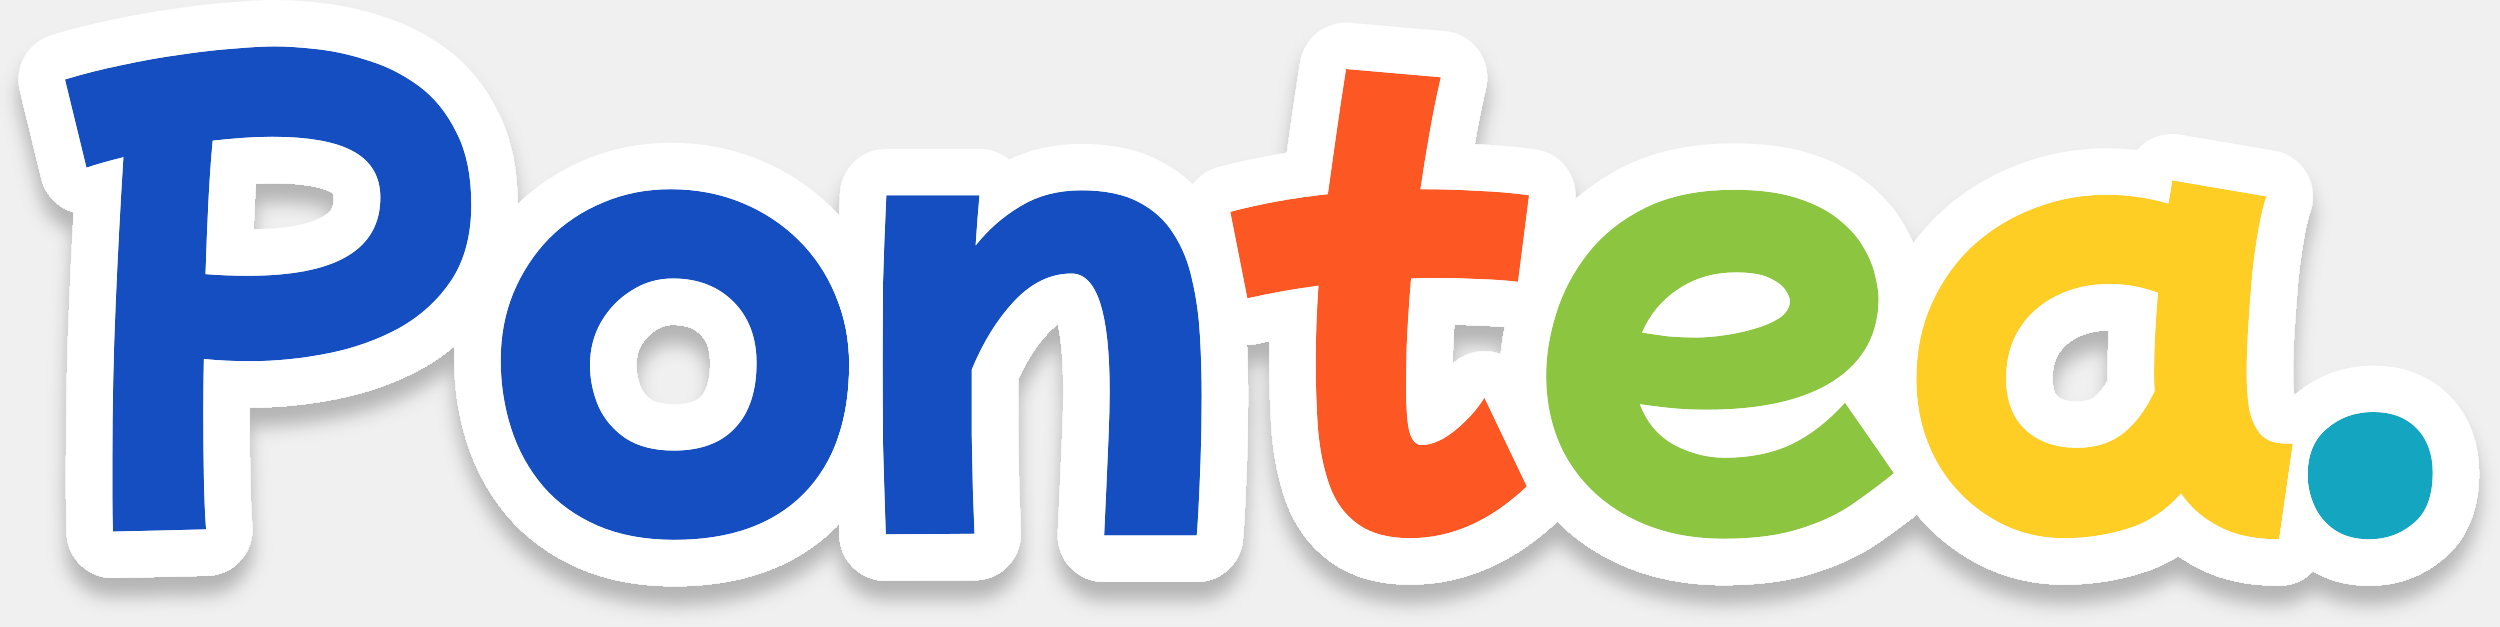
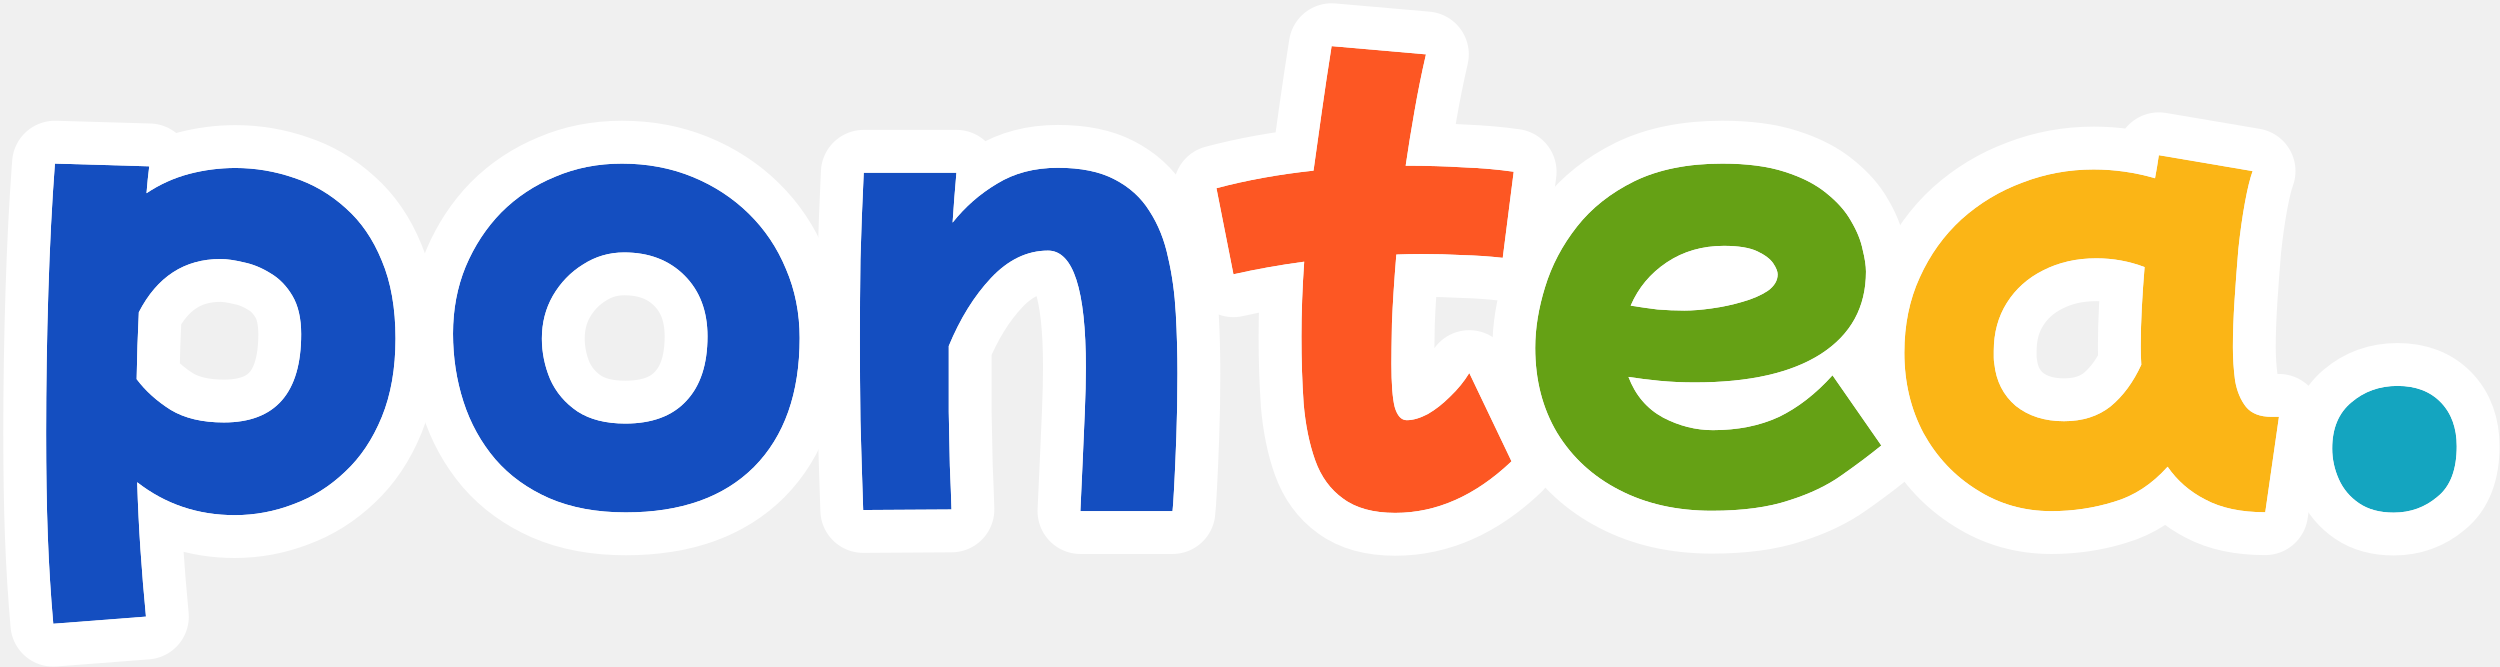
- <svg xmlns="http://www.w3.org/2000/svg" width="539" height="135" viewBox="0 0 539 135" fill="none">
-   <g filter="url(#filter0_d_1246_7048)">
-     <mask id="path-1-outside-1_1246_7048" maskUnits="userSpaceOnUse" x="3" y="0" width="532" height="127" fill="black">
-       <rect fill="white" x="3" width="532" height="127" />
-       <path d="M24.343 114.614C24.263 112.078 24.224 109.503 24.224 106.887C24.224 104.351 24.224 101.815 24.224 99.279C24.224 87.629 24.461 76.335 24.937 65.398C25.413 54.382 25.967 43.881 26.601 33.895C23.431 34.687 20.776 35.44 18.636 36.154L14 17.133C17.883 15.944 21.965 14.914 26.245 14.042C30.604 13.091 34.844 12.338 38.965 11.783C43.165 11.149 47.009 10.713 50.496 10.476C54.063 10.159 56.995 10 59.293 10C61.75 10 64.762 10.198 68.328 10.594C71.974 10.991 75.699 11.823 79.503 13.091C83.386 14.28 86.992 16.102 90.321 18.559C93.65 21.016 96.344 24.345 98.405 28.545C100.545 32.666 101.615 37.858 101.615 44.119C101.615 50.617 100.188 56.046 97.335 60.405C94.482 64.685 90.717 68.132 86.041 70.748C81.365 73.284 76.214 75.107 70.587 76.216C64.96 77.326 59.412 77.88 53.944 77.88C50.456 77.88 47.128 77.722 43.958 77.405C43.879 81.209 43.839 84.974 43.839 88.699C43.839 93.771 43.879 98.486 43.958 102.845C44.037 107.125 44.196 110.889 44.433 114.139L24.343 114.614ZM58.699 29.496C56.638 29.496 54.498 29.576 52.279 29.734C50.139 29.893 48 30.091 45.86 30.328C45.464 34.529 45.147 39.086 44.909 44C44.671 48.913 44.473 53.946 44.314 59.097C47.247 59.335 50.298 59.454 53.468 59.454C72.489 59.454 81.999 53.827 81.999 42.573C81.999 38.135 80.097 34.846 76.293 32.706C72.489 30.566 66.624 29.496 58.699 29.496Z" />
-       <path d="M145.394 116.398C139.054 116.398 133.506 115.367 128.751 113.307C124.075 111.246 120.191 108.433 117.101 104.866C114.01 101.221 111.711 97.06 110.205 92.384C108.7 87.708 107.947 82.794 107.947 77.643C107.947 72.412 108.858 67.578 110.681 63.139C112.583 58.622 115.159 54.699 118.408 51.37C121.737 48.042 125.62 45.466 130.058 43.643C134.497 41.741 139.331 40.79 144.562 40.79C150.03 40.79 155.103 41.741 159.778 43.643C164.454 45.545 168.536 48.2 172.023 51.608C175.51 55.016 178.205 59.018 180.107 63.615C182.088 68.212 183.079 73.204 183.079 78.594C183.079 90.561 179.79 99.873 173.212 106.531C166.634 113.109 157.361 116.398 145.394 116.398ZM145.275 97.139C151.061 97.139 155.459 95.514 158.471 92.265C161.562 89.016 163.107 84.34 163.107 78.237C163.107 72.769 161.443 68.37 158.114 65.041C154.785 61.713 150.427 60.048 145.037 60.048C141.788 60.048 138.816 60.92 136.121 62.664C133.427 64.328 131.247 66.587 129.583 69.44C127.998 72.214 127.205 75.305 127.205 78.713C127.205 81.724 127.8 84.657 128.989 87.51C130.257 90.363 132.238 92.701 134.933 94.524C137.627 96.267 141.075 97.139 145.275 97.139Z" />
-       <path d="M190.971 115.209C190.733 108.235 190.535 101.775 190.376 95.831C190.297 89.887 190.257 84.023 190.257 78.237C190.257 72.452 190.297 66.666 190.376 60.881C190.535 55.016 190.772 48.755 191.089 42.098H211.18C210.863 45.664 210.586 49.27 210.348 52.916C213.043 49.508 216.252 46.694 219.977 44.475C223.702 42.177 228.101 41.028 233.173 41.028C238.166 41.028 242.247 41.86 245.418 43.524C248.667 45.188 251.203 47.487 253.026 50.419C254.928 53.352 256.275 56.72 257.068 60.524C257.94 64.249 258.494 68.291 258.732 72.65C258.97 76.929 259.089 81.249 259.089 85.608C259.089 90.363 259.01 94.92 258.851 99.279C258.693 103.638 258.534 107.283 258.375 110.216C258.217 113.148 258.098 114.892 258.019 115.447H238.047C238.206 112.197 238.364 108.75 238.523 105.104C238.681 101.379 238.84 97.733 238.998 94.167C239.157 90.521 239.236 87.232 239.236 84.3C239.236 67.419 236.502 58.979 231.033 58.979C226.516 58.979 222.394 60.96 218.67 64.923C215.024 68.806 211.973 73.72 209.516 79.664C209.516 80.456 209.516 81.249 209.516 82.041C209.516 85.845 209.516 89.808 209.516 93.929C209.595 97.971 209.674 101.855 209.754 105.58C209.912 109.225 210.031 112.395 210.11 115.09L190.971 115.209Z" />
-       <path d="M303.991 116.041C299.236 116.041 295.471 115.011 292.697 112.95C289.924 110.969 287.903 108.195 286.635 104.628C285.367 101.062 284.534 96.981 284.138 92.384C283.821 87.787 283.663 82.953 283.663 77.88C283.663 72.65 283.861 67.221 284.257 61.594C278.947 62.307 273.835 63.219 268.921 64.328L265.236 45.664C271.814 43.92 278.828 42.652 286.278 41.86C286.833 37.818 287.427 33.578 288.061 29.14C288.695 24.622 289.408 19.867 290.201 14.874L310.648 16.657C309.697 20.779 308.865 24.9 308.152 29.021C307.439 33.063 306.805 36.986 306.25 40.79C310.688 40.79 314.849 40.909 318.732 41.147C322.695 41.305 326.34 41.622 329.669 42.098L327.292 60.762C324.518 60.445 321.625 60.247 318.613 60.167C315.681 60.009 312.709 59.93 309.697 59.93C307.874 59.93 306.052 59.969 304.229 60.048C303.753 65.834 303.436 70.787 303.278 74.909C303.199 79.03 303.159 81.962 303.159 83.706C303.159 88.064 303.397 91.195 303.872 93.097C304.427 94.999 305.299 95.95 306.488 95.95C307.835 95.95 309.341 95.514 311.005 94.643C312.669 93.692 314.294 92.424 315.879 90.838C317.543 89.253 318.93 87.549 320.04 85.727L329.194 104.866C321.348 112.316 312.947 116.041 303.991 116.041Z" />
-       <path d="M371.624 116.16C364.015 116.16 357.318 114.654 351.533 111.642C345.827 108.71 341.349 104.589 338.099 99.279C334.929 93.969 333.344 87.827 333.344 80.853C333.344 76.652 334.057 72.254 335.484 67.657C336.911 62.981 339.209 58.622 342.379 54.58C345.549 50.538 349.71 47.249 354.861 44.713C360.092 42.177 366.432 40.909 373.882 40.909C379.272 40.909 383.789 41.503 387.435 42.692C391.16 43.881 394.171 45.426 396.469 47.328C398.847 49.23 400.63 51.251 401.819 53.391C403.087 55.531 403.919 57.592 404.316 59.573C404.791 61.475 405.029 63.06 405.029 64.328C405.029 72.016 401.779 77.96 395.281 82.16C388.861 86.281 379.747 88.342 367.938 88.342C365.244 88.342 362.668 88.223 360.211 87.985C357.833 87.748 355.614 87.47 353.554 87.153C355.06 91.116 357.556 94.048 361.043 95.95C364.53 97.773 368.136 98.684 371.861 98.684C377.251 98.684 382.006 97.733 386.127 95.831C390.248 93.85 394.132 90.838 397.777 86.796L408.357 102.013C405.821 104.074 402.968 106.214 399.798 108.433C396.707 110.652 392.903 112.475 388.386 113.901C383.868 115.407 378.281 116.16 371.624 116.16ZM374.239 58.741C369.563 58.741 365.442 59.93 361.875 62.307C358.309 64.685 355.694 67.815 354.029 71.699C356.011 72.016 357.952 72.293 359.854 72.531C361.836 72.689 363.777 72.769 365.68 72.769C367.423 72.769 369.404 72.61 371.624 72.293C373.922 71.976 376.141 71.501 378.281 70.867C380.5 70.233 382.323 69.44 383.749 68.489C385.176 67.459 385.889 66.27 385.889 64.923C385.889 64.288 385.572 63.496 384.938 62.545C384.304 61.594 383.155 60.722 381.491 59.93C379.826 59.137 377.409 58.741 374.239 58.741Z" />
-       <path d="M445.029 116.041C439.085 116.041 433.696 114.496 428.861 111.405C424.027 108.393 420.183 104.311 417.33 99.16C414.556 93.929 413.169 88.104 413.169 81.685C413.169 75.661 414.279 70.233 416.498 65.398C418.717 60.484 421.729 56.284 425.533 52.797C429.416 49.31 433.815 46.655 438.729 44.832C443.642 42.93 448.794 41.979 454.183 41.979C458.7 41.979 463.139 42.613 467.497 43.881C467.814 42.217 468.092 40.552 468.33 38.888L488.658 42.335C488.103 43.841 487.549 46.1 486.994 49.111C486.439 52.123 485.964 55.491 485.567 59.216C485.25 62.941 484.973 66.666 484.735 70.391C484.497 74.116 484.378 77.484 484.378 80.496C484.378 82.953 484.537 85.37 484.854 87.748C485.25 90.046 486.043 91.948 487.232 93.454C488.42 94.88 490.243 95.594 492.7 95.594H494.364L491.392 116.279C486.162 116.279 481.842 115.367 478.434 113.544C475.027 111.801 472.292 109.423 470.232 106.412C466.824 110.216 462.94 112.752 458.581 114.02C454.223 115.367 449.705 116.041 445.029 116.041ZM432.666 84.062C433.062 87.866 434.607 90.918 437.302 93.216C440.076 95.435 443.563 96.545 447.763 96.545C451.805 96.545 455.174 95.475 457.868 93.335C460.563 91.116 462.782 88.104 464.525 84.3C464.446 83.032 464.407 81.724 464.407 80.377C464.407 77.603 464.486 74.75 464.644 71.818C464.803 68.885 465.001 65.993 465.239 63.139C461.91 61.871 458.423 61.237 454.777 61.237C450.498 61.237 446.654 62.109 443.246 63.853C439.917 65.517 437.302 67.855 435.4 70.867C433.498 73.878 432.547 77.365 432.547 81.328C432.547 81.803 432.547 82.279 432.547 82.755C432.547 83.23 432.586 83.666 432.666 84.062Z" />
-       <path d="M510.831 116.279C507.819 116.279 505.323 115.605 503.342 114.258C501.36 112.91 499.894 111.167 498.943 109.027C497.992 106.887 497.517 104.668 497.517 102.37C497.517 98.011 498.903 94.682 501.677 92.384C504.451 90.006 507.78 88.817 511.663 88.817C515.626 88.817 518.756 90.006 521.055 92.384C523.353 94.761 524.502 97.932 524.502 101.894C524.502 106.966 523.115 110.612 520.341 112.831C517.647 115.13 514.477 116.279 510.831 116.279Z" />
-     </mask>
-     <path d="M24.343 114.614C24.263 112.078 24.224 109.503 24.224 106.887C24.224 104.351 24.224 101.815 24.224 99.279C24.224 87.629 24.461 76.335 24.937 65.398C25.413 54.382 25.967 43.881 26.601 33.895C23.431 34.687 20.776 35.44 18.636 36.154L14 17.133C17.883 15.944 21.965 14.914 26.245 14.042C30.604 13.091 34.844 12.338 38.965 11.783C43.165 11.149 47.009 10.713 50.496 10.476C54.063 10.159 56.995 10 59.293 10C61.75 10 64.762 10.198 68.328 10.594C71.974 10.991 75.699 11.823 79.503 13.091C83.386 14.28 86.992 16.102 90.321 18.559C93.65 21.016 96.344 24.345 98.405 28.545C100.545 32.666 101.615 37.858 101.615 44.119C101.615 50.617 100.188 56.046 97.335 60.405C94.482 64.685 90.717 68.132 86.041 70.748C81.365 73.284 76.214 75.107 70.587 76.216C64.96 77.326 59.412 77.88 53.944 77.88C50.456 77.88 47.128 77.722 43.958 77.405C43.879 81.209 43.839 84.974 43.839 88.699C43.839 93.771 43.879 98.486 43.958 102.845C44.037 107.125 44.196 110.889 44.433 114.139L24.343 114.614ZM58.699 29.496C56.638 29.496 54.498 29.576 52.279 29.734C50.139 29.893 48 30.091 45.86 30.328C45.464 34.529 45.147 39.086 44.909 44C44.671 48.913 44.473 53.946 44.314 59.097C47.247 59.335 50.298 59.454 53.468 59.454C72.489 59.454 81.999 53.827 81.999 42.573C81.999 38.135 80.097 34.846 76.293 32.706C72.489 30.566 66.624 29.496 58.699 29.496Z" fill="#144EC0" />
-     <path d="M145.394 116.398C139.054 116.398 133.506 115.367 128.751 113.307C124.075 111.246 120.191 108.433 117.101 104.866C114.01 101.221 111.711 97.06 110.205 92.384C108.7 87.708 107.947 82.794 107.947 77.643C107.947 72.412 108.858 67.578 110.681 63.139C112.583 58.622 115.159 54.699 118.408 51.37C121.737 48.042 125.62 45.466 130.058 43.643C134.497 41.741 139.331 40.79 144.562 40.79C150.03 40.79 155.103 41.741 159.778 43.643C164.454 45.545 168.536 48.2 172.023 51.608C175.51 55.016 178.205 59.018 180.107 63.615C182.088 68.212 183.079 73.204 183.079 78.594C183.079 90.561 179.79 99.873 173.212 106.531C166.634 113.109 157.361 116.398 145.394 116.398ZM145.275 97.139C151.061 97.139 155.459 95.514 158.471 92.265C161.562 89.016 163.107 84.34 163.107 78.237C163.107 72.769 161.443 68.37 158.114 65.041C154.785 61.713 150.427 60.048 145.037 60.048C141.788 60.048 138.816 60.92 136.121 62.664C133.427 64.328 131.247 66.587 129.583 69.44C127.998 72.214 127.205 75.305 127.205 78.713C127.205 81.724 127.8 84.657 128.989 87.51C130.257 90.363 132.238 92.701 134.933 94.524C137.627 96.267 141.075 97.139 145.275 97.139Z" fill="#144EC0" />
-     <path d="M190.971 115.209C190.733 108.235 190.535 101.775 190.376 95.831C190.297 89.887 190.257 84.023 190.257 78.237C190.257 72.452 190.297 66.666 190.376 60.881C190.535 55.016 190.772 48.755 191.089 42.098H211.18C210.863 45.664 210.586 49.27 210.348 52.916C213.043 49.508 216.252 46.694 219.977 44.475C223.702 42.177 228.101 41.028 233.173 41.028C238.166 41.028 242.247 41.86 245.418 43.524C248.667 45.188 251.203 47.487 253.026 50.419C254.928 53.352 256.275 56.72 257.068 60.524C257.94 64.249 258.494 68.291 258.732 72.65C258.97 76.929 259.089 81.249 259.089 85.608C259.089 90.363 259.01 94.92 258.851 99.279C258.693 103.638 258.534 107.283 258.375 110.216C258.217 113.148 258.098 114.892 258.019 115.447H238.047C238.206 112.197 238.364 108.75 238.523 105.104C238.681 101.379 238.84 97.733 238.998 94.167C239.157 90.521 239.236 87.232 239.236 84.3C239.236 67.419 236.502 58.979 231.033 58.979C226.516 58.979 222.394 60.96 218.67 64.923C215.024 68.806 211.973 73.72 209.516 79.664C209.516 80.456 209.516 81.249 209.516 82.041C209.516 85.845 209.516 89.808 209.516 93.929C209.595 97.971 209.674 101.855 209.754 105.58C209.912 109.225 210.031 112.395 210.11 115.09L190.971 115.209Z" fill="#144EC0" />
-     <path d="M303.991 116.041C299.236 116.041 295.471 115.011 292.697 112.95C289.924 110.969 287.903 108.195 286.635 104.628C285.367 101.062 284.534 96.981 284.138 92.384C283.821 87.787 283.663 82.953 283.663 77.88C283.663 72.65 283.861 67.221 284.257 61.594C278.947 62.307 273.835 63.219 268.921 64.328L265.236 45.664C271.814 43.92 278.828 42.652 286.278 41.86C286.833 37.818 287.427 33.578 288.061 29.14C288.695 24.622 289.408 19.867 290.201 14.874L310.648 16.657C309.697 20.779 308.865 24.9 308.152 29.021C307.439 33.063 306.805 36.986 306.25 40.79C310.688 40.79 314.849 40.909 318.732 41.147C322.695 41.305 326.34 41.622 329.669 42.098L327.292 60.762C324.518 60.445 321.625 60.247 318.613 60.167C315.681 60.009 312.709 59.93 309.697 59.93C307.874 59.93 306.052 59.969 304.229 60.048C303.753 65.834 303.436 70.787 303.278 74.909C303.199 79.03 303.159 81.962 303.159 83.706C303.159 88.064 303.397 91.195 303.872 93.097C304.427 94.999 305.299 95.95 306.488 95.95C307.835 95.95 309.341 95.514 311.005 94.643C312.669 93.692 314.294 92.424 315.879 90.838C317.543 89.253 318.93 87.549 320.04 85.727L329.194 104.866C321.348 112.316 312.947 116.041 303.991 116.041Z" fill="#FD5723" />
-     <path d="M371.624 116.16C364.015 116.16 357.318 114.654 351.533 111.642C345.827 108.71 341.349 104.589 338.099 99.279C334.929 93.969 333.344 87.827 333.344 80.853C333.344 76.652 334.057 72.254 335.484 67.657C336.911 62.981 339.209 58.622 342.379 54.58C345.549 50.538 349.71 47.249 354.861 44.713C360.092 42.177 366.432 40.909 373.882 40.909C379.272 40.909 383.789 41.503 387.435 42.692C391.16 43.881 394.171 45.426 396.469 47.328C398.847 49.23 400.63 51.251 401.819 53.391C403.087 55.531 403.919 57.592 404.316 59.573C404.791 61.475 405.029 63.06 405.029 64.328C405.029 72.016 401.779 77.96 395.281 82.16C388.861 86.281 379.747 88.342 367.938 88.342C365.244 88.342 362.668 88.223 360.211 87.985C357.833 87.748 355.614 87.47 353.554 87.153C355.06 91.116 357.556 94.048 361.043 95.95C364.53 97.773 368.136 98.684 371.861 98.684C377.251 98.684 382.006 97.733 386.127 95.831C390.248 93.85 394.132 90.838 397.777 86.796L408.357 102.013C405.821 104.074 402.968 106.214 399.798 108.433C396.707 110.652 392.903 112.475 388.386 113.901C383.868 115.407 378.281 116.16 371.624 116.16ZM374.239 58.741C369.563 58.741 365.442 59.93 361.875 62.307C358.309 64.685 355.694 67.815 354.029 71.699C356.011 72.016 357.952 72.293 359.854 72.531C361.836 72.689 363.777 72.769 365.68 72.769C367.423 72.769 369.404 72.61 371.624 72.293C373.922 71.976 376.141 71.501 378.281 70.867C380.5 70.233 382.323 69.44 383.749 68.489C385.176 67.459 385.889 66.27 385.889 64.923C385.889 64.288 385.572 63.496 384.938 62.545C384.304 61.594 383.155 60.722 381.491 59.93C379.826 59.137 377.409 58.741 374.239 58.741Z" fill="#8CC640" />
-     <path d="M445.029 116.041C439.085 116.041 433.696 114.496 428.861 111.405C424.027 108.393 420.183 104.311 417.33 99.16C414.556 93.929 413.169 88.104 413.169 81.685C413.169 75.661 414.279 70.233 416.498 65.398C418.717 60.484 421.729 56.284 425.533 52.797C429.416 49.31 433.815 46.655 438.729 44.832C443.642 42.93 448.794 41.979 454.183 41.979C458.7 41.979 463.139 42.613 467.497 43.881C467.814 42.217 468.092 40.552 468.33 38.888L488.658 42.335C488.103 43.841 487.549 46.1 486.994 49.111C486.439 52.123 485.964 55.491 485.567 59.216C485.25 62.941 484.973 66.666 484.735 70.391C484.497 74.116 484.378 77.484 484.378 80.496C484.378 82.953 484.537 85.37 484.854 87.748C485.25 90.046 486.043 91.948 487.232 93.454C488.42 94.88 490.243 95.594 492.7 95.594H494.364L491.392 116.279C486.162 116.279 481.842 115.367 478.434 113.544C475.027 111.801 472.292 109.423 470.232 106.412C466.824 110.216 462.94 112.752 458.581 114.02C454.223 115.367 449.705 116.041 445.029 116.041ZM432.666 84.062C433.062 87.866 434.607 90.918 437.302 93.216C440.076 95.435 443.563 96.545 447.763 96.545C451.805 96.545 455.174 95.475 457.868 93.335C460.563 91.116 462.782 88.104 464.525 84.3C464.446 83.032 464.407 81.724 464.407 80.377C464.407 77.603 464.486 74.75 464.644 71.818C464.803 68.885 465.001 65.993 465.239 63.139C461.91 61.871 458.423 61.237 454.777 61.237C450.498 61.237 446.654 62.109 443.246 63.853C439.917 65.517 437.302 67.855 435.4 70.867C433.498 73.878 432.547 77.365 432.547 81.328C432.547 81.803 432.547 82.279 432.547 82.755C432.547 83.23 432.586 83.666 432.666 84.062Z" fill="#FECE25" />
-     <path d="M510.831 116.279C507.819 116.279 505.323 115.605 503.342 114.258C501.36 112.91 499.894 111.167 498.943 109.027C497.992 106.887 497.517 104.668 497.517 102.37C497.517 98.011 498.903 94.682 501.677 92.384C504.451 90.006 507.78 88.817 511.663 88.817C515.626 88.817 518.756 90.006 521.055 92.384C523.353 94.761 524.502 97.932 524.502 101.894C524.502 106.966 523.115 110.612 520.341 112.831C517.647 115.13 514.477 116.279 510.831 116.279Z" fill="#14A5C0" />
-     <path d="M24.343 114.614C24.263 112.078 24.224 109.503 24.224 106.887C24.224 104.351 24.224 101.815 24.224 99.279C24.224 87.629 24.461 76.335 24.937 65.398C25.413 54.382 25.967 43.881 26.601 33.895C23.431 34.687 20.776 35.44 18.636 36.154L14 17.133C17.883 15.944 21.965 14.914 26.245 14.042C30.604 13.091 34.844 12.338 38.965 11.783C43.165 11.149 47.009 10.713 50.496 10.476C54.063 10.159 56.995 10 59.293 10C61.75 10 64.762 10.198 68.328 10.594C71.974 10.991 75.699 11.823 79.503 13.091C83.386 14.28 86.992 16.102 90.321 18.559C93.65 21.016 96.344 24.345 98.405 28.545C100.545 32.666 101.615 37.858 101.615 44.119C101.615 50.617 100.188 56.046 97.335 60.405C94.482 64.685 90.717 68.132 86.041 70.748C81.365 73.284 76.214 75.107 70.587 76.216C64.96 77.326 59.412 77.88 53.944 77.88C50.456 77.88 47.128 77.722 43.958 77.405C43.879 81.209 43.839 84.974 43.839 88.699C43.839 93.771 43.879 98.486 43.958 102.845C44.037 107.125 44.196 110.889 44.433 114.139L24.343 114.614ZM58.699 29.496C56.638 29.496 54.498 29.576 52.279 29.734C50.139 29.893 48 30.091 45.86 30.328C45.464 34.529 45.147 39.086 44.909 44C44.671 48.913 44.473 53.946 44.314 59.097C47.247 59.335 50.298 59.454 53.468 59.454C72.489 59.454 81.999 53.827 81.999 42.573C81.999 38.135 80.097 34.846 76.293 32.706C72.489 30.566 66.624 29.496 58.699 29.496Z" stroke="white" stroke-width="20" stroke-linejoin="round" mask="url(#path-1-outside-1_1246_7048)" />
-     <path d="M145.394 116.398C139.054 116.398 133.506 115.367 128.751 113.307C124.075 111.246 120.191 108.433 117.101 104.866C114.01 101.221 111.711 97.06 110.205 92.384C108.7 87.708 107.947 82.794 107.947 77.643C107.947 72.412 108.858 67.578 110.681 63.139C112.583 58.622 115.159 54.699 118.408 51.37C121.737 48.042 125.62 45.466 130.058 43.643C134.497 41.741 139.331 40.79 144.562 40.79C150.03 40.79 155.103 41.741 159.778 43.643C164.454 45.545 168.536 48.2 172.023 51.608C175.51 55.016 178.205 59.018 180.107 63.615C182.088 68.212 183.079 73.204 183.079 78.594C183.079 90.561 179.79 99.873 173.212 106.531C166.634 113.109 157.361 116.398 145.394 116.398ZM145.275 97.139C151.061 97.139 155.459 95.514 158.471 92.265C161.562 89.016 163.107 84.34 163.107 78.237C163.107 72.769 161.443 68.37 158.114 65.041C154.785 61.713 150.427 60.048 145.037 60.048C141.788 60.048 138.816 60.92 136.121 62.664C133.427 64.328 131.247 66.587 129.583 69.44C127.998 72.214 127.205 75.305 127.205 78.713C127.205 81.724 127.8 84.657 128.989 87.51C130.257 90.363 132.238 92.701 134.933 94.524C137.627 96.267 141.075 97.139 145.275 97.139Z" stroke="white" stroke-width="20" stroke-linejoin="round" mask="url(#path-1-outside-1_1246_7048)" />
-     <path d="M190.971 115.209C190.733 108.235 190.535 101.775 190.376 95.831C190.297 89.887 190.257 84.023 190.257 78.237C190.257 72.452 190.297 66.666 190.376 60.881C190.535 55.016 190.772 48.755 191.089 42.098H211.18C210.863 45.664 210.586 49.27 210.348 52.916C213.043 49.508 216.252 46.694 219.977 44.475C223.702 42.177 228.101 41.028 233.173 41.028C238.166 41.028 242.247 41.86 245.418 43.524C248.667 45.188 251.203 47.487 253.026 50.419C254.928 53.352 256.275 56.72 257.068 60.524C257.94 64.249 258.494 68.291 258.732 72.65C258.97 76.929 259.089 81.249 259.089 85.608C259.089 90.363 259.01 94.92 258.851 99.279C258.693 103.638 258.534 107.283 258.375 110.216C258.217 113.148 258.098 114.892 258.019 115.447H238.047C238.206 112.197 238.364 108.75 238.523 105.104C238.681 101.379 238.84 97.733 238.998 94.167C239.157 90.521 239.236 87.232 239.236 84.3C239.236 67.419 236.502 58.979 231.033 58.979C226.516 58.979 222.394 60.96 218.67 64.923C215.024 68.806 211.973 73.72 209.516 79.664C209.516 80.456 209.516 81.249 209.516 82.041C209.516 85.845 209.516 89.808 209.516 93.929C209.595 97.971 209.674 101.855 209.754 105.58C209.912 109.225 210.031 112.395 210.11 115.09L190.971 115.209Z" stroke="white" stroke-width="20" stroke-linejoin="round" mask="url(#path-1-outside-1_1246_7048)" />
-     <path d="M303.991 116.041C299.236 116.041 295.471 115.011 292.697 112.95C289.924 110.969 287.903 108.195 286.635 104.628C285.367 101.062 284.534 96.981 284.138 92.384C283.821 87.787 283.663 82.953 283.663 77.88C283.663 72.65 283.861 67.221 284.257 61.594C278.947 62.307 273.835 63.219 268.921 64.328L265.236 45.664C271.814 43.92 278.828 42.652 286.278 41.86C286.833 37.818 287.427 33.578 288.061 29.14C288.695 24.622 289.408 19.867 290.201 14.874L310.648 16.657C309.697 20.779 308.865 24.9 308.152 29.021C307.439 33.063 306.805 36.986 306.25 40.79C310.688 40.79 314.849 40.909 318.732 41.147C322.695 41.305 326.34 41.622 329.669 42.098L327.292 60.762C324.518 60.445 321.625 60.247 318.613 60.167C315.681 60.009 312.709 59.93 309.697 59.93C307.874 59.93 306.052 59.969 304.229 60.048C303.753 65.834 303.436 70.787 303.278 74.909C303.199 79.03 303.159 81.962 303.159 83.706C303.159 88.064 303.397 91.195 303.872 93.097C304.427 94.999 305.299 95.95 306.488 95.95C307.835 95.95 309.341 95.514 311.005 94.643C312.669 93.692 314.294 92.424 315.879 90.838C317.543 89.253 318.93 87.549 320.04 85.727L329.194 104.866C321.348 112.316 312.947 116.041 303.991 116.041Z" stroke="white" stroke-width="20" stroke-linejoin="round" mask="url(#path-1-outside-1_1246_7048)" />
-     <path d="M371.624 116.16C364.015 116.16 357.318 114.654 351.533 111.642C345.827 108.71 341.349 104.589 338.099 99.279C334.929 93.969 333.344 87.827 333.344 80.853C333.344 76.652 334.057 72.254 335.484 67.657C336.911 62.981 339.209 58.622 342.379 54.58C345.549 50.538 349.71 47.249 354.861 44.713C360.092 42.177 366.432 40.909 373.882 40.909C379.272 40.909 383.789 41.503 387.435 42.692C391.16 43.881 394.171 45.426 396.469 47.328C398.847 49.23 400.63 51.251 401.819 53.391C403.087 55.531 403.919 57.592 404.316 59.573C404.791 61.475 405.029 63.06 405.029 64.328C405.029 72.016 401.779 77.96 395.281 82.16C388.861 86.281 379.747 88.342 367.938 88.342C365.244 88.342 362.668 88.223 360.211 87.985C357.833 87.748 355.614 87.47 353.554 87.153C355.06 91.116 357.556 94.048 361.043 95.95C364.53 97.773 368.136 98.684 371.861 98.684C377.251 98.684 382.006 97.733 386.127 95.831C390.248 93.85 394.132 90.838 397.777 86.796L408.357 102.013C405.821 104.074 402.968 106.214 399.798 108.433C396.707 110.652 392.903 112.475 388.386 113.901C383.868 115.407 378.281 116.16 371.624 116.16ZM374.239 58.741C369.563 58.741 365.442 59.93 361.875 62.307C358.309 64.685 355.694 67.815 354.029 71.699C356.011 72.016 357.952 72.293 359.854 72.531C361.836 72.689 363.777 72.769 365.68 72.769C367.423 72.769 369.404 72.61 371.624 72.293C373.922 71.976 376.141 71.501 378.281 70.867C380.5 70.233 382.323 69.44 383.749 68.489C385.176 67.459 385.889 66.27 385.889 64.923C385.889 64.288 385.572 63.496 384.938 62.545C384.304 61.594 383.155 60.722 381.491 59.93C379.826 59.137 377.409 58.741 374.239 58.741Z" stroke="white" stroke-width="20" stroke-linejoin="round" mask="url(#path-1-outside-1_1246_7048)" />
-     <path d="M445.029 116.041C439.085 116.041 433.696 114.496 428.861 111.405C424.027 108.393 420.183 104.311 417.33 99.16C414.556 93.929 413.169 88.104 413.169 81.685C413.169 75.661 414.279 70.233 416.498 65.398C418.717 60.484 421.729 56.284 425.533 52.797C429.416 49.31 433.815 46.655 438.729 44.832C443.642 42.93 448.794 41.979 454.183 41.979C458.7 41.979 463.139 42.613 467.497 43.881C467.814 42.217 468.092 40.552 468.33 38.888L488.658 42.335C488.103 43.841 487.549 46.1 486.994 49.111C486.439 52.123 485.964 55.491 485.567 59.216C485.25 62.941 484.973 66.666 484.735 70.391C484.497 74.116 484.378 77.484 484.378 80.496C484.378 82.953 484.537 85.37 484.854 87.748C485.25 90.046 486.043 91.948 487.232 93.454C488.42 94.88 490.243 95.594 492.7 95.594H494.364L491.392 116.279C486.162 116.279 481.842 115.367 478.434 113.544C475.027 111.801 472.292 109.423 470.232 106.412C466.824 110.216 462.94 112.752 458.581 114.02C454.223 115.367 449.705 116.041 445.029 116.041ZM432.666 84.062C433.062 87.866 434.607 90.918 437.302 93.216C440.076 95.435 443.563 96.545 447.763 96.545C451.805 96.545 455.174 95.475 457.868 93.335C460.563 91.116 462.782 88.104 464.525 84.3C464.446 83.032 464.407 81.724 464.407 80.377C464.407 77.603 464.486 74.75 464.644 71.818C464.803 68.885 465.001 65.993 465.239 63.139C461.91 61.871 458.423 61.237 454.777 61.237C450.498 61.237 446.654 62.109 443.246 63.853C439.917 65.517 437.302 67.855 435.4 70.867C433.498 73.878 432.547 77.365 432.547 81.328C432.547 81.803 432.547 82.279 432.547 82.755C432.547 83.23 432.586 83.666 432.666 84.062Z" stroke="white" stroke-width="20" stroke-linejoin="round" mask="url(#path-1-outside-1_1246_7048)" />
-     <path d="M510.831 116.279C507.819 116.279 505.323 115.605 503.342 114.258C501.36 112.91 499.894 111.167 498.943 109.027C497.992 106.887 497.517 104.668 497.517 102.37C497.517 98.011 498.903 94.682 501.677 92.384C504.451 90.006 507.78 88.817 511.663 88.817C515.626 88.817 518.756 90.006 521.055 92.384C523.353 94.761 524.502 97.932 524.502 101.894C524.502 106.966 523.115 110.612 520.341 112.831C517.647 115.13 514.477 116.279 510.831 116.279Z" stroke="white" stroke-width="20" stroke-linejoin="round" mask="url(#path-1-outside-1_1246_7048)" />
-   </g>
-   <defs>
-     <filter id="filter0_d_1246_7048" x="0" y="0" width="538.504" height="134.398" filterUnits="userSpaceOnUse" color-interpolation-filters="sRGB">
-       <feFlood flood-opacity="0" result="BackgroundImageFix" />
-       <feColorMatrix in="SourceAlpha" type="matrix" values="0 0 0 0 0 0 0 0 0 0 0 0 0 0 0 0 0 0 127 0" result="hardAlpha" />
-       <feOffset dy="4" />
-       <feGaussianBlur stdDeviation="2" />
-       <feComposite in2="hardAlpha" operator="out" />
-       <feColorMatrix type="matrix" values="0 0 0 0 0 0 0 0 0 0 0 0 0 0 0 0 0 0 0.25 0" />
-       <feBlend mode="normal" in2="BackgroundImageFix" result="effect1_dropShadow_1246_7048" />
-       <feBlend mode="normal" in="SourceGraphic" in2="effect1_dropShadow_1246_7048" result="shape" />
-     </filter>
-   </defs>
+ <svg xmlns="http://www.w3.org/2000/svg" width="596" height="159" viewBox="0 0 596 159" fill="none">
+   <mask id="path-1-outside-1_1774_7771" maskUnits="userSpaceOnUse" x="0" y="0" width="596" height="159" fill="black">
+     <rect fill="white" width="596" height="159" />
+     <path d="M12.7 148.702C12.09 141.728 11.654 134.711 11.392 127.65C11.131 120.59 11 112.439 11 103.2C11 91.955 11.174 80.754 11.523 69.596C11.872 58.439 12.395 48.24 13.092 39L35.581 39.654C35.32 41.659 35.102 43.794 34.928 46.061C38.066 43.969 41.422 42.443 44.996 41.484C48.657 40.525 52.361 40.046 56.11 40.046C60.904 40.046 65.567 40.831 70.1 42.4C74.633 43.881 78.73 46.279 82.391 49.591C86.052 52.816 88.929 57 91.021 62.143C93.2 67.286 94.29 73.475 94.29 80.71C94.29 87.858 93.2 94.091 91.021 99.408C88.841 104.725 85.921 109.083 82.26 112.483C78.599 115.97 74.502 118.541 69.969 120.197C65.437 121.941 60.773 122.812 55.979 122.812C47.175 122.812 39.417 120.197 32.705 114.967C32.879 120.546 33.141 125.907 33.489 131.05C33.838 136.28 34.274 141.597 34.797 147.002L12.7 148.702ZM52.579 61.751C43.95 61.751 37.456 65.979 33.097 74.434C32.836 79.664 32.661 84.981 32.574 90.386C34.666 93.175 37.368 95.616 40.681 97.708C43.993 99.713 48.221 100.715 53.364 100.715C65.655 100.715 71.8 93.698 71.8 79.664C71.8 75.916 71.103 72.865 69.708 70.511C68.313 68.158 66.57 66.371 64.478 65.15C62.386 63.843 60.25 62.971 58.071 62.535C55.892 62.013 54.061 61.751 52.579 61.751Z" />
+     <path d="M149.187 122.159C142.214 122.159 136.112 121.026 130.882 118.759C125.739 116.493 121.468 113.398 118.068 109.476C114.668 105.466 112.141 100.89 110.484 95.747C108.828 90.604 108 85.199 108 79.533C108 73.78 109.002 68.463 111.007 63.581C113.099 58.613 115.932 54.298 119.506 50.637C123.167 46.976 127.439 44.143 132.32 42.138C137.201 40.046 142.519 39 148.272 39C154.286 39 159.865 40.046 165.008 42.138C170.151 44.23 174.64 47.15 178.476 50.898C182.311 54.647 185.275 59.049 187.367 64.105C189.546 69.16 190.636 74.652 190.636 80.579C190.636 93.742 187.018 103.984 179.783 111.306C172.548 118.541 162.35 122.159 149.187 122.159ZM149.056 100.977C155.42 100.977 160.257 99.19 163.57 95.616C166.969 92.042 168.669 86.899 168.669 80.187C168.669 74.172 166.839 69.335 163.178 65.674C159.517 62.013 154.722 60.182 148.795 60.182C145.221 60.182 141.952 61.141 138.988 63.059C136.025 64.889 133.628 67.373 131.797 70.511C130.054 73.562 129.182 76.962 129.182 80.71C129.182 84.022 129.836 87.248 131.143 90.386C132.538 93.524 134.717 96.095 137.681 98.1C140.645 100.018 144.436 100.977 149.056 100.977Z" />
+     <path d="M205.785 121.59C205.523 113.919 205.305 106.815 205.131 100.277C205.044 93.739 205 87.289 205 80.926C205 74.562 205.044 68.199 205.131 61.836C205.305 55.385 205.567 48.499 205.915 41.177H228.012C227.664 45.099 227.359 49.066 227.097 53.075C230.061 49.327 233.591 46.233 237.688 43.792C241.785 41.264 246.623 40 252.202 40C257.693 40 262.183 40.915 265.669 42.746C269.243 44.576 272.033 47.104 274.037 50.33C276.129 53.555 277.611 57.259 278.483 61.443C279.442 65.54 280.052 69.986 280.314 74.78C280.575 79.487 280.706 84.238 280.706 89.032C280.706 94.262 280.619 99.275 280.444 104.069C280.27 108.863 280.096 112.873 279.921 116.098C279.747 119.323 279.616 121.241 279.529 121.851H257.563C257.737 118.277 257.911 114.485 258.086 110.476C258.26 106.379 258.434 102.369 258.609 98.447C258.783 94.437 258.87 90.819 258.87 87.594C258.87 69.027 255.863 59.744 249.848 59.744C244.88 59.744 240.347 61.923 236.25 66.281C232.24 70.553 228.884 75.957 226.182 82.495C226.182 83.366 226.182 84.238 226.182 85.11C226.182 89.294 226.182 93.652 226.182 98.185C226.269 102.631 226.356 106.902 226.443 110.999C226.618 115.008 226.749 118.495 226.836 121.459L205.785 121.59Z" />
+     <path d="M332.625 122.271C327.395 122.271 323.255 121.137 320.204 118.871C317.153 116.692 314.93 113.641 313.535 109.718C312.141 105.796 311.226 101.307 310.79 96.251C310.441 91.195 310.267 85.878 310.267 80.299C310.267 74.546 310.485 68.575 310.92 62.386C305.08 63.17 299.458 64.173 294.053 65.393L290 44.865C297.235 42.947 304.949 41.553 313.143 40.681C313.753 36.235 314.407 31.572 315.105 26.69C315.802 21.722 316.586 16.492 317.458 11L339.948 12.961C338.902 17.494 337.986 22.027 337.202 26.56C336.417 31.005 335.72 35.32 335.11 39.504C339.991 39.504 344.567 39.635 348.839 39.896C353.197 40.071 357.207 40.419 360.868 40.942L358.253 61.471C355.202 61.122 352.02 60.904 348.708 60.817C345.483 60.642 342.214 60.555 338.902 60.555C336.897 60.555 334.892 60.599 332.887 60.686C332.364 67.049 332.015 72.497 331.841 77.03C331.754 81.563 331.71 84.788 331.71 86.706C331.71 91.5 331.972 94.943 332.495 97.035C333.105 99.127 334.064 100.173 335.371 100.173C336.853 100.173 338.509 99.694 340.34 98.735C342.17 97.689 343.957 96.294 345.701 94.551C347.531 92.808 349.057 90.933 350.277 88.929L360.345 109.98C351.715 118.174 342.475 122.271 332.625 122.271Z" />
+     <path d="M408.102 121.766C399.734 121.766 392.368 120.11 386.005 116.798C379.729 113.573 374.804 109.04 371.23 103.2C367.743 97.359 366 90.604 366 82.933C366 78.313 366.785 73.475 368.354 68.419C369.923 63.276 372.45 58.482 375.937 54.037C379.424 49.591 384 45.974 389.666 43.184C395.419 40.395 402.393 39 410.587 39C416.514 39 421.483 39.654 425.492 40.961C429.589 42.269 432.902 43.969 435.43 46.061C438.045 48.153 440.006 50.376 441.314 52.729C442.708 55.083 443.624 57.349 444.059 59.528C444.582 61.62 444.844 63.364 444.844 64.758C444.844 73.214 441.27 79.751 434.122 84.371C427.062 88.904 417.037 91.17 404.049 91.17C401.085 91.17 398.252 91.04 395.55 90.778C392.935 90.517 390.494 90.212 388.228 89.863C389.884 94.221 392.63 97.447 396.465 99.538C400.301 101.543 404.267 102.546 408.364 102.546C414.291 102.546 419.521 101.5 424.054 99.408C428.587 97.228 432.858 93.916 436.868 89.471L448.505 106.207C445.716 108.473 442.578 110.827 439.091 113.268C435.691 115.708 431.507 117.713 426.539 119.282C421.57 120.938 415.424 121.766 408.102 121.766ZM410.979 58.613C405.836 58.613 401.303 59.92 397.381 62.535C393.458 65.15 390.582 68.594 388.751 72.865C390.93 73.214 393.066 73.519 395.158 73.78C397.337 73.955 399.473 74.042 401.565 74.042C403.482 74.042 405.662 73.867 408.102 73.519C410.63 73.17 413.071 72.647 415.425 71.95C417.865 71.252 419.87 70.381 421.439 69.335C423.008 68.201 423.793 66.894 423.793 65.412C423.793 64.715 423.444 63.843 422.747 62.797C422.049 61.751 420.785 60.792 418.955 59.92C417.124 59.049 414.466 58.613 410.979 58.613Z" />
+     <path d="M489.042 121.858C482.504 121.858 476.577 120.159 471.259 116.759C465.942 113.447 461.714 108.958 458.576 103.292C455.525 97.538 454 91.132 454 84.071C454 77.446 455.22 71.475 457.661 66.158C460.102 60.753 463.414 56.133 467.598 52.298C471.87 48.463 476.707 45.542 482.112 43.538C487.516 41.446 493.182 40.4 499.11 40.4C504.078 40.4 508.96 41.097 513.754 42.492C514.103 40.661 514.408 38.831 514.669 37L537.028 40.792C536.418 42.448 535.808 44.932 535.197 48.245C534.587 51.557 534.064 55.262 533.628 59.359C533.28 63.456 532.975 67.552 532.713 71.65C532.452 75.746 532.321 79.451 532.321 82.763C532.321 85.466 532.495 88.124 532.844 90.739C533.28 93.267 534.151 95.359 535.459 97.016C536.766 98.585 538.771 99.369 541.474 99.369H543.304L540.035 122.12C534.282 122.12 529.531 121.118 525.783 119.113C522.035 117.195 519.028 114.58 516.761 111.268C513.013 115.452 508.742 118.241 503.948 119.636C499.153 121.118 494.185 121.858 489.042 121.858ZM475.443 86.686C475.879 90.87 477.579 94.226 480.543 96.754C483.594 99.195 487.429 100.415 492.049 100.415C496.495 100.415 500.199 99.238 503.163 96.885C506.127 94.444 508.567 91.132 510.485 86.948C510.398 85.553 510.354 84.115 510.354 82.633C510.354 79.582 510.442 76.444 510.616 73.219C510.79 69.993 511.008 66.812 511.27 63.674C507.609 62.279 503.773 61.581 499.763 61.581C495.056 61.581 490.829 62.54 487.08 64.458C483.419 66.289 480.543 68.86 478.451 72.172C476.359 75.485 475.313 79.32 475.313 83.679C475.313 84.202 475.313 84.725 475.313 85.248C475.313 85.771 475.356 86.25 475.443 86.686Z" />
+     <path d="M570.644 122.204C567.332 122.204 564.586 121.463 562.407 119.981C560.228 118.499 558.615 116.582 557.569 114.228C556.523 111.874 556 109.434 556 106.906C556 102.112 557.525 98.451 560.576 95.923C563.627 93.308 567.288 92 571.56 92C575.918 92 579.361 93.308 581.889 95.923C584.417 98.538 585.681 102.024 585.681 106.383C585.681 111.962 584.155 115.971 581.104 118.412C578.141 120.94 574.654 122.204 570.644 122.204Z" />
+   </mask>
+   <path d="M12.7 148.702C12.09 141.728 11.654 134.711 11.392 127.65C11.131 120.59 11 112.439 11 103.2C11 91.955 11.174 80.754 11.523 69.596C11.872 58.439 12.395 48.24 13.092 39L35.581 39.654C35.32 41.659 35.102 43.794 34.928 46.061C38.066 43.969 41.422 42.443 44.996 41.484C48.657 40.525 52.361 40.046 56.11 40.046C60.904 40.046 65.567 40.831 70.1 42.4C74.633 43.881 78.73 46.279 82.391 49.591C86.052 52.816 88.929 57 91.021 62.143C93.2 67.286 94.29 73.475 94.29 80.71C94.29 87.858 93.2 94.091 91.021 99.408C88.841 104.725 85.921 109.083 82.26 112.483C78.599 115.97 74.502 118.541 69.969 120.197C65.437 121.941 60.773 122.812 55.979 122.812C47.175 122.812 39.417 120.197 32.705 114.967C32.879 120.546 33.141 125.907 33.489 131.05C33.838 136.28 34.274 141.597 34.797 147.002L12.7 148.702ZM52.579 61.751C43.95 61.751 37.456 65.979 33.097 74.434C32.836 79.664 32.661 84.981 32.574 90.386C34.666 93.175 37.368 95.616 40.681 97.708C43.993 99.713 48.221 100.715 53.364 100.715C65.655 100.715 71.8 93.698 71.8 79.664C71.8 75.916 71.103 72.865 69.708 70.511C68.313 68.158 66.57 66.371 64.478 65.15C62.386 63.843 60.25 62.971 58.071 62.535C55.892 62.013 54.061 61.751 52.579 61.751Z" fill="#144EC0" />
+   <path d="M149.187 122.159C142.214 122.159 136.112 121.026 130.882 118.759C125.739 116.493 121.468 113.398 118.068 109.476C114.668 105.466 112.141 100.89 110.484 95.747C108.828 90.604 108 85.199 108 79.533C108 73.78 109.002 68.463 111.007 63.581C113.099 58.613 115.932 54.298 119.506 50.637C123.167 46.976 127.439 44.143 132.32 42.138C137.201 40.046 142.519 39 148.272 39C154.286 39 159.865 40.046 165.008 42.138C170.151 44.23 174.64 47.15 178.476 50.898C182.311 54.647 185.275 59.049 187.367 64.105C189.546 69.16 190.636 74.652 190.636 80.579C190.636 93.742 187.018 103.984 179.783 111.306C172.548 118.541 162.35 122.159 149.187 122.159ZM149.056 100.977C155.42 100.977 160.257 99.19 163.57 95.616C166.969 92.042 168.669 86.899 168.669 80.187C168.669 74.172 166.839 69.335 163.178 65.674C159.517 62.013 154.722 60.182 148.795 60.182C145.221 60.182 141.952 61.141 138.988 63.059C136.025 64.889 133.628 67.373 131.797 70.511C130.054 73.562 129.182 76.962 129.182 80.71C129.182 84.022 129.836 87.248 131.143 90.386C132.538 93.524 134.717 96.095 137.681 98.1C140.645 100.018 144.436 100.977 149.056 100.977Z" fill="#144EC0" />
+   <path d="M205.785 121.59C205.523 113.919 205.305 106.815 205.131 100.277C205.044 93.739 205 87.289 205 80.926C205 74.562 205.044 68.199 205.131 61.836C205.305 55.385 205.567 48.499 205.915 41.177H228.012C227.664 45.099 227.359 49.066 227.097 53.075C230.061 49.327 233.591 46.233 237.688 43.792C241.785 41.264 246.623 40 252.202 40C257.693 40 262.183 40.915 265.669 42.746C269.243 44.576 272.033 47.104 274.037 50.33C276.129 53.555 277.611 57.259 278.483 61.443C279.442 65.54 280.052 69.986 280.314 74.78C280.575 79.487 280.706 84.238 280.706 89.032C280.706 94.262 280.619 99.275 280.444 104.069C280.27 108.863 280.096 112.873 279.921 116.098C279.747 119.323 279.616 121.241 279.529 121.851H257.563C257.737 118.277 257.911 114.485 258.086 110.476C258.26 106.379 258.434 102.369 258.609 98.447C258.783 94.437 258.87 90.819 258.87 87.594C258.87 69.027 255.863 59.744 249.848 59.744C244.88 59.744 240.347 61.923 236.25 66.281C232.24 70.553 228.884 75.957 226.182 82.495C226.182 83.366 226.182 84.238 226.182 85.11C226.182 89.294 226.182 93.652 226.182 98.185C226.269 102.631 226.356 106.902 226.443 110.999C226.618 115.008 226.749 118.495 226.836 121.459L205.785 121.59Z" fill="#144EC0" />
+   <path d="M332.625 122.271C327.395 122.271 323.255 121.137 320.204 118.871C317.153 116.692 314.93 113.641 313.535 109.718C312.141 105.796 311.226 101.307 310.79 96.251C310.441 91.195 310.267 85.878 310.267 80.299C310.267 74.546 310.485 68.575 310.92 62.386C305.08 63.17 299.458 64.173 294.053 65.393L290 44.865C297.235 42.947 304.949 41.553 313.143 40.681C313.753 36.235 314.407 31.572 315.105 26.69C315.802 21.722 316.586 16.492 317.458 11L339.948 12.961C338.902 17.494 337.986 22.027 337.202 26.56C336.417 31.005 335.72 35.32 335.11 39.504C339.991 39.504 344.567 39.635 348.839 39.896C353.197 40.071 357.207 40.419 360.868 40.942L358.253 61.471C355.202 61.122 352.02 60.904 348.708 60.817C345.483 60.642 342.214 60.555 338.902 60.555C336.897 60.555 334.892 60.599 332.887 60.686C332.364 67.049 332.015 72.497 331.841 77.03C331.754 81.563 331.71 84.788 331.71 86.706C331.71 91.5 331.972 94.943 332.495 97.035C333.105 99.127 334.064 100.173 335.371 100.173C336.853 100.173 338.509 99.694 340.34 98.735C342.17 97.689 343.957 96.294 345.701 94.551C347.531 92.808 349.057 90.933 350.277 88.929L360.345 109.98C351.715 118.174 342.475 122.271 332.625 122.271Z" fill="#FD5723" />
+   <path d="M408.102 121.766C399.734 121.766 392.368 120.11 386.005 116.798C379.729 113.573 374.804 109.04 371.23 103.2C367.743 97.359 366 90.604 366 82.933C366 78.313 366.785 73.475 368.354 68.419C369.923 63.276 372.45 58.482 375.937 54.037C379.424 49.591 384 45.974 389.666 43.184C395.419 40.395 402.393 39 410.587 39C416.514 39 421.483 39.654 425.492 40.961C429.589 42.269 432.902 43.969 435.43 46.061C438.045 48.153 440.006 50.376 441.314 52.729C442.708 55.083 443.624 57.349 444.059 59.528C444.582 61.62 444.844 63.364 444.844 64.758C444.844 73.214 441.27 79.751 434.122 84.371C427.062 88.904 417.037 91.17 404.049 91.17C401.085 91.17 398.252 91.04 395.55 90.778C392.935 90.517 390.494 90.212 388.228 89.863C389.884 94.221 392.63 97.447 396.465 99.538C400.301 101.543 404.267 102.546 408.364 102.546C414.291 102.546 419.521 101.5 424.054 99.408C428.587 97.228 432.858 93.916 436.868 89.471L448.505 106.207C445.716 108.473 442.578 110.827 439.091 113.268C435.691 115.708 431.507 117.713 426.539 119.282C421.57 120.938 415.424 121.766 408.102 121.766ZM410.979 58.613C405.836 58.613 401.303 59.92 397.381 62.535C393.458 65.15 390.582 68.594 388.751 72.865C390.93 73.214 393.066 73.519 395.158 73.78C397.337 73.955 399.473 74.042 401.565 74.042C403.482 74.042 405.662 73.867 408.102 73.519C410.63 73.17 413.071 72.647 415.425 71.95C417.865 71.252 419.87 70.381 421.439 69.335C423.008 68.201 423.793 66.894 423.793 65.412C423.793 64.715 423.444 63.843 422.747 62.797C422.049 61.751 420.785 60.792 418.955 59.92C417.124 59.049 414.466 58.613 410.979 58.613Z" fill="#65A115" />
+   <path d="M489.042 121.858C482.504 121.858 476.577 120.159 471.259 116.759C465.942 113.447 461.714 108.958 458.576 103.292C455.525 97.538 454 91.132 454 84.071C454 77.446 455.22 71.475 457.661 66.158C460.102 60.753 463.414 56.133 467.598 52.298C471.87 48.463 476.707 45.542 482.112 43.538C487.516 41.446 493.182 40.4 499.11 40.4C504.078 40.4 508.96 41.097 513.754 42.492C514.103 40.661 514.408 38.831 514.669 37L537.028 40.792C536.418 42.448 535.808 44.932 535.197 48.245C534.587 51.557 534.064 55.262 533.628 59.359C533.28 63.456 532.975 67.552 532.713 71.65C532.452 75.746 532.321 79.451 532.321 82.763C532.321 85.466 532.495 88.124 532.844 90.739C533.28 93.267 534.151 95.359 535.459 97.016C536.766 98.585 538.771 99.369 541.474 99.369H543.304L540.035 122.12C534.282 122.12 529.531 121.118 525.783 119.113C522.035 117.195 519.028 114.58 516.761 111.268C513.013 115.452 508.742 118.241 503.948 119.636C499.153 121.118 494.185 121.858 489.042 121.858ZM475.443 86.686C475.879 90.87 477.579 94.226 480.543 96.754C483.594 99.195 487.429 100.415 492.049 100.415C496.495 100.415 500.199 99.238 503.163 96.885C506.127 94.444 508.567 91.132 510.485 86.948C510.398 85.553 510.354 84.115 510.354 82.633C510.354 79.582 510.442 76.444 510.616 73.219C510.79 69.993 511.008 66.812 511.27 63.674C507.609 62.279 503.773 61.581 499.763 61.581C495.056 61.581 490.829 62.54 487.08 64.458C483.419 66.289 480.543 68.86 478.451 72.172C476.359 75.485 475.313 79.32 475.313 83.679C475.313 84.202 475.313 84.725 475.313 85.248C475.313 85.771 475.356 86.25 475.443 86.686Z" fill="#FBB516" />
+   <path d="M570.644 122.204C567.332 122.204 564.586 121.463 562.407 119.981C560.228 118.499 558.615 116.582 557.569 114.228C556.523 111.874 556 109.434 556 106.906C556 102.112 557.525 98.451 560.576 95.923C563.627 93.308 567.288 92 571.56 92C575.918 92 579.361 93.308 581.889 95.923C584.417 98.538 585.681 102.024 585.681 106.383C585.681 111.962 584.155 115.971 581.104 118.412C578.141 120.94 574.654 122.204 570.644 122.204Z" fill="#14A5C0" />
+   <path d="M12.7 148.702C12.09 141.728 11.654 134.711 11.392 127.65C11.131 120.59 11 112.439 11 103.2C11 91.955 11.174 80.754 11.523 69.596C11.872 58.439 12.395 48.24 13.092 39L35.581 39.654C35.32 41.659 35.102 43.794 34.928 46.061C38.066 43.969 41.422 42.443 44.996 41.484C48.657 40.525 52.361 40.046 56.11 40.046C60.904 40.046 65.567 40.831 70.1 42.4C74.633 43.881 78.73 46.279 82.391 49.591C86.052 52.816 88.929 57 91.021 62.143C93.2 67.286 94.29 73.475 94.29 80.71C94.29 87.858 93.2 94.091 91.021 99.408C88.841 104.725 85.921 109.083 82.26 112.483C78.599 115.97 74.502 118.541 69.969 120.197C65.437 121.941 60.773 122.812 55.979 122.812C47.175 122.812 39.417 120.197 32.705 114.967C32.879 120.546 33.141 125.907 33.489 131.05C33.838 136.28 34.274 141.597 34.797 147.002L12.7 148.702ZM52.579 61.751C43.95 61.751 37.456 65.979 33.097 74.434C32.836 79.664 32.661 84.981 32.574 90.386C34.666 93.175 37.368 95.616 40.681 97.708C43.993 99.713 48.221 100.715 53.364 100.715C65.655 100.715 71.8 93.698 71.8 79.664C71.8 75.916 71.103 72.865 69.708 70.511C68.313 68.158 66.57 66.371 64.478 65.15C62.386 63.843 60.25 62.971 58.071 62.535C55.892 62.013 54.061 61.751 52.579 61.751Z" stroke="white" stroke-width="20.43" stroke-linejoin="round" mask="url(#path-1-outside-1_1774_7771)" />
+   <path d="M149.187 122.159C142.214 122.159 136.112 121.026 130.882 118.759C125.739 116.493 121.468 113.398 118.068 109.476C114.668 105.466 112.141 100.89 110.484 95.747C108.828 90.604 108 85.199 108 79.533C108 73.78 109.002 68.463 111.007 63.581C113.099 58.613 115.932 54.298 119.506 50.637C123.167 46.976 127.439 44.143 132.32 42.138C137.201 40.046 142.519 39 148.272 39C154.286 39 159.865 40.046 165.008 42.138C170.151 44.23 174.64 47.15 178.476 50.898C182.311 54.647 185.275 59.049 187.367 64.105C189.546 69.16 190.636 74.652 190.636 80.579C190.636 93.742 187.018 103.984 179.783 111.306C172.548 118.541 162.35 122.159 149.187 122.159ZM149.056 100.977C155.42 100.977 160.257 99.19 163.57 95.616C166.969 92.042 168.669 86.899 168.669 80.187C168.669 74.172 166.839 69.335 163.178 65.674C159.517 62.013 154.722 60.182 148.795 60.182C145.221 60.182 141.952 61.141 138.988 63.059C136.025 64.889 133.628 67.373 131.797 70.511C130.054 73.562 129.182 76.962 129.182 80.71C129.182 84.022 129.836 87.248 131.143 90.386C132.538 93.524 134.717 96.095 137.681 98.1C140.645 100.018 144.436 100.977 149.056 100.977Z" stroke="white" stroke-width="20.43" stroke-linejoin="round" mask="url(#path-1-outside-1_1774_7771)" />
+   <path d="M205.785 121.59C205.523 113.919 205.305 106.815 205.131 100.277C205.044 93.739 205 87.289 205 80.926C205 74.562 205.044 68.199 205.131 61.836C205.305 55.385 205.567 48.499 205.915 41.177H228.012C227.664 45.099 227.359 49.066 227.097 53.075C230.061 49.327 233.591 46.233 237.688 43.792C241.785 41.264 246.623 40 252.202 40C257.693 40 262.183 40.915 265.669 42.746C269.243 44.576 272.033 47.104 274.037 50.33C276.129 53.555 277.611 57.259 278.483 61.443C279.442 65.54 280.052 69.986 280.314 74.78C280.575 79.487 280.706 84.238 280.706 89.032C280.706 94.262 280.619 99.275 280.444 104.069C280.27 108.863 280.096 112.873 279.921 116.098C279.747 119.323 279.616 121.241 279.529 121.851H257.563C257.737 118.277 257.911 114.485 258.086 110.476C258.26 106.379 258.434 102.369 258.609 98.447C258.783 94.437 258.87 90.819 258.87 87.594C258.87 69.027 255.863 59.744 249.848 59.744C244.88 59.744 240.347 61.923 236.25 66.281C232.24 70.553 228.884 75.957 226.182 82.495C226.182 83.366 226.182 84.238 226.182 85.11C226.182 89.294 226.182 93.652 226.182 98.185C226.269 102.631 226.356 106.902 226.443 110.999C226.618 115.008 226.749 118.495 226.836 121.459L205.785 121.59Z" stroke="white" stroke-width="20.43" stroke-linejoin="round" mask="url(#path-1-outside-1_1774_7771)" />
+   <path d="M332.625 122.271C327.395 122.271 323.255 121.137 320.204 118.871C317.153 116.692 314.93 113.641 313.535 109.718C312.141 105.796 311.226 101.307 310.79 96.251C310.441 91.195 310.267 85.878 310.267 80.299C310.267 74.546 310.485 68.575 310.92 62.386C305.08 63.17 299.458 64.173 294.053 65.393L290 44.865C297.235 42.947 304.949 41.553 313.143 40.681C313.753 36.235 314.407 31.572 315.105 26.69C315.802 21.722 316.586 16.492 317.458 11L339.948 12.961C338.902 17.494 337.986 22.027 337.202 26.56C336.417 31.005 335.72 35.32 335.11 39.504C339.991 39.504 344.567 39.635 348.839 39.896C353.197 40.071 357.207 40.419 360.868 40.942L358.253 61.471C355.202 61.122 352.02 60.904 348.708 60.817C345.483 60.642 342.214 60.555 338.902 60.555C336.897 60.555 334.892 60.599 332.887 60.686C332.364 67.049 332.015 72.497 331.841 77.03C331.754 81.563 331.71 84.788 331.71 86.706C331.71 91.5 331.972 94.943 332.495 97.035C333.105 99.127 334.064 100.173 335.371 100.173C336.853 100.173 338.509 99.694 340.34 98.735C342.17 97.689 343.957 96.294 345.701 94.551C347.531 92.808 349.057 90.933 350.277 88.929L360.345 109.98C351.715 118.174 342.475 122.271 332.625 122.271Z" stroke="white" stroke-width="20.43" stroke-linejoin="round" mask="url(#path-1-outside-1_1774_7771)" />
+   <path d="M408.102 121.766C399.734 121.766 392.368 120.11 386.005 116.798C379.729 113.573 374.804 109.04 371.23 103.2C367.743 97.359 366 90.604 366 82.933C366 78.313 366.785 73.475 368.354 68.419C369.923 63.276 372.45 58.482 375.937 54.037C379.424 49.591 384 45.974 389.666 43.184C395.419 40.395 402.393 39 410.587 39C416.514 39 421.483 39.654 425.492 40.961C429.589 42.269 432.902 43.969 435.43 46.061C438.045 48.153 440.006 50.376 441.314 52.729C442.708 55.083 443.624 57.349 444.059 59.528C444.582 61.62 444.844 63.364 444.844 64.758C444.844 73.214 441.27 79.751 434.122 84.371C427.062 88.904 417.037 91.17 404.049 91.17C401.085 91.17 398.252 91.04 395.55 90.778C392.935 90.517 390.494 90.212 388.228 89.863C389.884 94.221 392.63 97.447 396.465 99.538C400.301 101.543 404.267 102.546 408.364 102.546C414.291 102.546 419.521 101.5 424.054 99.408C428.587 97.228 432.858 93.916 436.868 89.471L448.505 106.207C445.716 108.473 442.578 110.827 439.091 113.268C435.691 115.708 431.507 117.713 426.539 119.282C421.57 120.938 415.424 121.766 408.102 121.766ZM410.979 58.613C405.836 58.613 401.303 59.92 397.381 62.535C393.458 65.15 390.582 68.594 388.751 72.865C390.93 73.214 393.066 73.519 395.158 73.78C397.337 73.955 399.473 74.042 401.565 74.042C403.482 74.042 405.662 73.867 408.102 73.519C410.63 73.17 413.071 72.647 415.425 71.95C417.865 71.252 419.87 70.381 421.439 69.335C423.008 68.201 423.793 66.894 423.793 65.412C423.793 64.715 423.444 63.843 422.747 62.797C422.049 61.751 420.785 60.792 418.955 59.92C417.124 59.049 414.466 58.613 410.979 58.613Z" stroke="white" stroke-width="20.43" stroke-linejoin="round" mask="url(#path-1-outside-1_1774_7771)" />
+   <path d="M489.042 121.858C482.504 121.858 476.577 120.159 471.259 116.759C465.942 113.447 461.714 108.958 458.576 103.292C455.525 97.538 454 91.132 454 84.071C454 77.446 455.22 71.475 457.661 66.158C460.102 60.753 463.414 56.133 467.598 52.298C471.87 48.463 476.707 45.542 482.112 43.538C487.516 41.446 493.182 40.4 499.11 40.4C504.078 40.4 508.96 41.097 513.754 42.492C514.103 40.661 514.408 38.831 514.669 37L537.028 40.792C536.418 42.448 535.808 44.932 535.197 48.245C534.587 51.557 534.064 55.262 533.628 59.359C533.28 63.456 532.975 67.552 532.713 71.65C532.452 75.746 532.321 79.451 532.321 82.763C532.321 85.466 532.495 88.124 532.844 90.739C533.28 93.267 534.151 95.359 535.459 97.016C536.766 98.585 538.771 99.369 541.474 99.369H543.304L540.035 122.12C534.282 122.12 529.531 121.118 525.783 119.113C522.035 117.195 519.028 114.58 516.761 111.268C513.013 115.452 508.742 118.241 503.948 119.636C499.153 121.118 494.185 121.858 489.042 121.858ZM475.443 86.686C475.879 90.87 477.579 94.226 480.543 96.754C483.594 99.195 487.429 100.415 492.049 100.415C496.495 100.415 500.199 99.238 503.163 96.885C506.127 94.444 508.567 91.132 510.485 86.948C510.398 85.553 510.354 84.115 510.354 82.633C510.354 79.582 510.442 76.444 510.616 73.219C510.79 69.993 511.008 66.812 511.27 63.674C507.609 62.279 503.773 61.581 499.763 61.581C495.056 61.581 490.829 62.54 487.08 64.458C483.419 66.289 480.543 68.86 478.451 72.172C476.359 75.485 475.313 79.32 475.313 83.679C475.313 84.202 475.313 84.725 475.313 85.248C475.313 85.771 475.356 86.25 475.443 86.686Z" stroke="white" stroke-width="20.43" stroke-linejoin="round" mask="url(#path-1-outside-1_1774_7771)" />
+   <path d="M570.644 122.204C567.332 122.204 564.586 121.463 562.407 119.981C560.228 118.499 558.615 116.582 557.569 114.228C556.523 111.874 556 109.434 556 106.906C556 102.112 557.525 98.451 560.576 95.923C563.627 93.308 567.288 92 571.56 92C575.918 92 579.361 93.308 581.889 95.923C584.417 98.538 585.681 102.024 585.681 106.383C585.681 111.962 584.155 115.971 581.104 118.412C578.141 120.94 574.654 122.204 570.644 122.204Z" stroke="white" stroke-width="20.43" stroke-linejoin="round" mask="url(#path-1-outside-1_1774_7771)" />
</svg>
